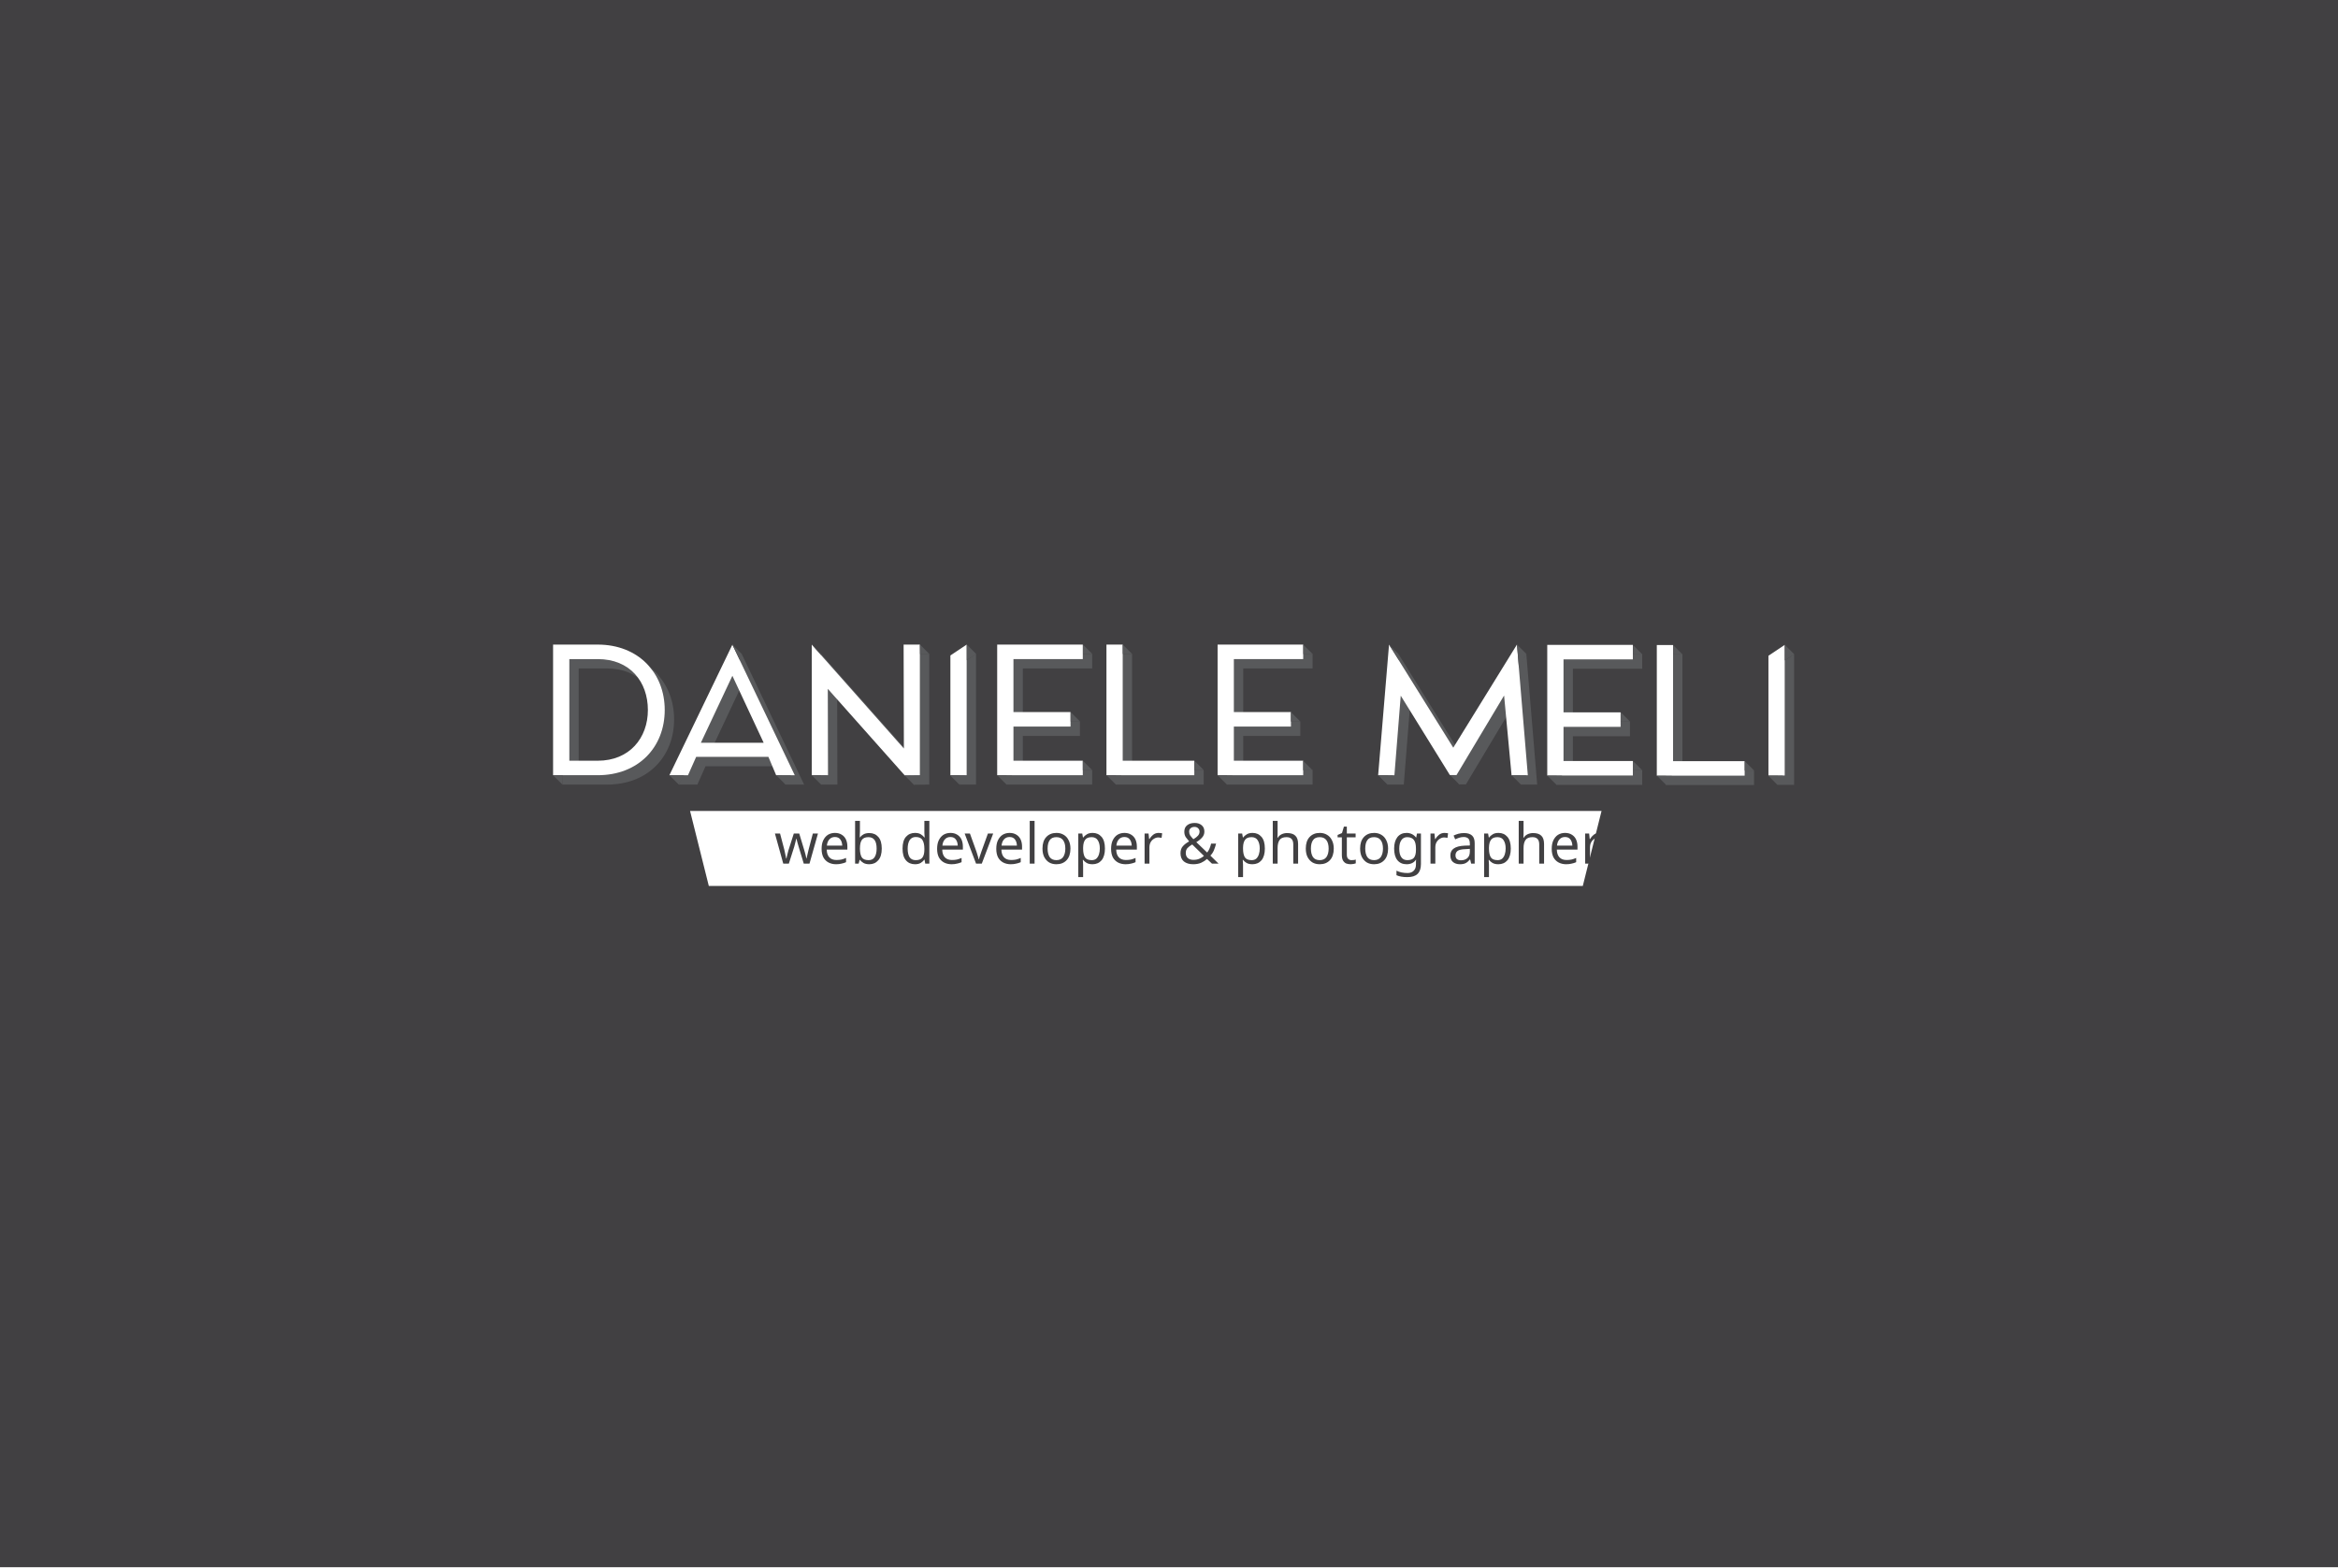
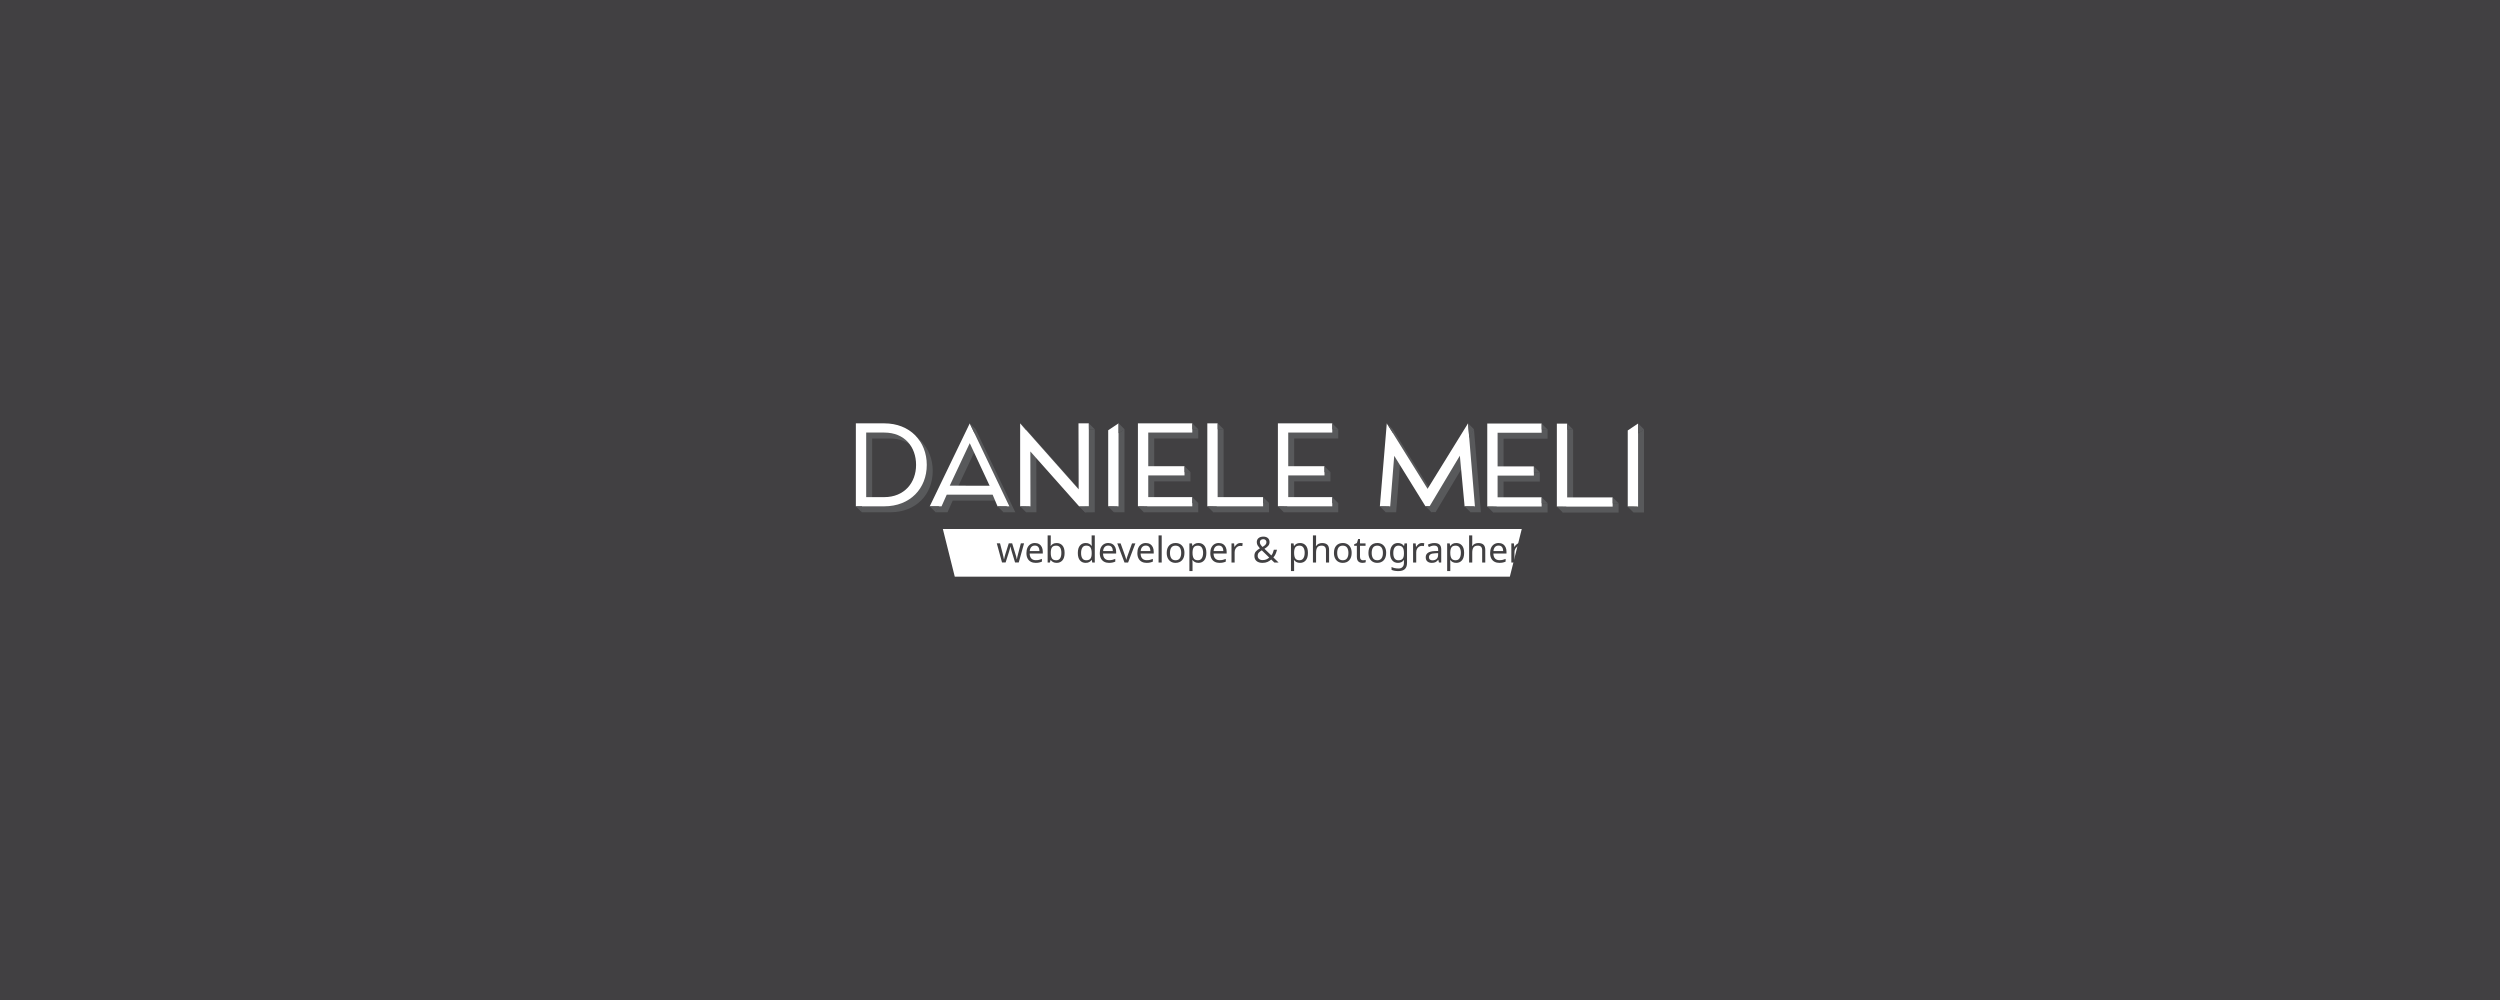
- <svg xmlns="http://www.w3.org/2000/svg" version="1.1" id="Layer_1" x="0px" y="0px" width="249.45px" height="167.24px" viewBox="0 0 249.45 167.24" enable-background="new 0 0 249.45 167.24" xml:space="preserve">
-   <rect y="-0.802" fill="#414042" width="249.471" height="168.042" />
+ <svg xmlns="http://www.w3.org/2000/svg" version="1.1" id="Layer_1" x="0px" y="0px" width="2500px" height="1000px" viewBox="0 0 2500 1000" enable-background="new 0 0 2500 1000" xml:space="preserve">
+   <rect fill="#414042" width="2500.998" height="1000.285" />
  <g>
    <g>
-       <path fill="#58595B" d="M60.01,83.728V69.788h4.765c4.347,0,7.147,3.031,7.147,6.981c0,3.971-2.8,6.958-7.147,6.958H60.01z     M70.125,76.77c0-3.01-1.902-5.434-5.35-5.434h-3.03v10.846h3.03C68.161,82.182,70.125,79.758,70.125,76.77z" />
-       <path fill="#58595B" d="M83.81,83.728l-0.825-1.958h-7.708l-0.872,1.958H72.42l6.72-13.928l0,0l6.655,13.928H83.81z     M79.141,73.118l-3.361,7.144l6.698,0.002L79.141,73.118z" />
-       <path fill="#58595B" d="M97.53,83.746l-8.209-9.236l0.022,9.218h-1.735V69.788l0,0l9.831,11.093l-0.029-11.093h1.734v13.939    L97.53,83.746z" />
-       <path fill="#58595B" d="M102.401,83.728V70.949l1.735-1.161v13.939H102.401z" />
-       <path fill="#58595B" d="M107.394,83.728V69.788h9.133v1.547h-7.398v5.654h6.091v1.548h-6.091v3.645h7.398v1.546H107.394z" />
-       <path fill="#58595B" d="M119.052,83.728V69.788h1.734v12.394h7.639v1.546H119.052z" />
-       <path fill="#58595B" d="M162.274,83.728l-0.797-8.505l-5.075,8.486h-0.71l-5.241-8.469l-0.676,8.487h-1.735l1.161-13.939l0,0    l6.854,11.001l6.793-11.001l0,0l1.161,13.939H162.274z" />
+       <g>
+         <path fill="#58595B" d="M861.814,512.28v-82.979h28.364c25.877,0,42.543,18.041,42.543,41.555     c0,23.639-16.666,41.418-42.543,41.418h-28.364V512.28z M922.026,470.862c0-17.919-11.321-32.347-31.848-32.347h-18.034v64.563     h18.034C910.336,503.078,922.026,488.646,922.026,470.862z" />
+         <path fill="#58595B" d="M1003.487,512.28l-4.912-11.656h-45.882l-5.191,11.656h-11.815l40.003-82.91l0,0l39.614,82.91H1003.487z      M975.695,449.124l-20.009,42.526l39.872,0.011L975.695,449.124z" />
+         <path fill="#58595B" d="M1085.155,512.388l-48.864-54.98l0.131,54.873h-10.327v-82.979l0,0l58.521,66.031l-0.171-66.031h10.32     v82.974L1085.155,512.388z" />
+         <path fill="#58595B" d="M1114.151,512.28v-76.067l10.33-6.912v82.974h-10.33V512.28z" />
+         <path fill="#58595B" d="M1143.874,512.28v-82.979h54.363v9.208H1154.2v33.658h36.26v9.214h-36.26v21.698h44.037v9.202H1143.874z" />
+         <path fill="#58595B" d="M1213.271,512.28v-82.979h10.32v73.777h45.465v9.202H1213.271z" />
+         <path fill="#58595B" d="M1470.548,512.28l-4.742-50.626l-30.205,50.512h-4.232l-31.193-50.411l-4.021,50.519h-10.336     l6.917-82.974l0,0l40.796,65.484l40.436-65.484l0,0l6.906,82.974h-10.324V512.28z" />
+       </g>
    </g>
+     <polygon fill="#FFFFFF" points="1509.845,576.651 954.766,576.651 942.86,529.03 1521.75,529.03  " />
+     <g>
+       <g>
+         <path fill="#FFFFFF" d="M855.861,506.327v-82.979h28.365c25.877,0,42.543,18.041,42.543,41.555     c0,23.633-16.666,41.418-42.543,41.418h-28.365V506.327z M916.073,464.909c0-17.919-11.32-32.347-31.847-32.347h-18.035v64.563     h18.035C904.384,497.125,916.073,482.694,916.073,464.909z" />
+         <path fill="#FFFFFF" d="M997.535,506.327l-4.912-11.655H946.74l-5.191,11.655h-11.814l40.003-82.909l0,0l39.613,82.909H997.535z      M969.743,443.171l-20.009,42.526l39.872,0.011L969.743,443.171z" />
+         <path fill="#FFFFFF" d="M1079.203,506.435l-48.864-54.986l0.131,54.873h-10.327v-82.973l0,0l58.521,66.025l-0.172-66.025h10.321     v82.973L1079.203,506.435z" />
+         <path fill="#FFFFFF" d="M1108.198,506.327V430.26l10.33-6.912v82.973h-10.33V506.327z" />
+         <path fill="#FFFFFF" d="M1137.921,506.327v-82.979h54.364v9.208h-44.037v33.658h36.259v9.208h-36.259v21.697h44.037v9.202     h-54.364V506.327z" />
+         <path fill="#FFFFFF" d="M1207.317,506.327v-82.979h10.321v73.776h45.464v9.202H1207.317z" />
+         <path fill="#FFFFFF" d="M1464.596,506.327l-4.743-50.626l-30.205,50.519h-4.232l-31.192-50.411l-4.022,50.519h-10.336     l6.918-82.973l0,0l40.796,65.484l40.437-65.484l0,0l6.905,82.973H1464.596z" />
+       </g>
+     </g>
+     <text transform="matrix(1 0 0 1 996.3857 562.5107)" fill="#414042" font-family="'ProximaNova-LightIt'" font-size="35.716">web developer &amp; photographer</text>
+     <polyline fill="#58595B" points="862.035,506.362 855.861,506.418 861.814,512.28  " />
+     <polygon fill="#58595B" points="929.734,506.327 935.687,512.28 939.14,506.362  " />
+     <polygon fill="#58595B" points="997.541,506.327 1003.493,512.28 1006.946,506.362  " />
+     <polygon fill="#58595B" points="1020.238,506.418 1026.19,512.37 1029.638,506.458  " />
+     <polygon fill="#58595B" points="1079.203,506.51 1085.155,512.463 1093.163,506.554  " />
+     <polygon fill="#58595B" points="1108.039,506.418 1113.991,512.37 1117.438,506.458  " />
+     <polygon fill="#58595B" points="1118.64,423.36 1124.592,429.312 1118.646,433.169  " />
+     <polygon fill="#58595B" points="1088.876,423.36 1094.829,429.312 1088.978,429.354  " />
+     <polygon fill="#58595B" points="1192.393,423.36 1198.345,429.312 1192.404,429.26  " />
+     <polygon fill="#58595B" points="1184.583,466.237 1190.535,472.19 1184.589,472.23  " />
+     <polygon fill="#58595B" points="1217.69,423.36 1223.644,429.312 1217.702,429.26  " />
+     <polygon fill="#58595B" points="1137.985,506.418 1143.938,512.37 1147.385,506.458  " />
+     <polygon fill="#58595B" points="1207.466,506.418 1213.419,512.37 1216.862,506.458  " />
+     <polygon fill="#58595B" points="1192.303,497.119 1198.255,503.072 1192.308,503.113  " />
+     <polygon fill="#58595B" points="1263.173,497.119 1269.126,503.072 1263.185,503.113  " />
+     <path fill="#58595B" d="M1283.855,512.28v-82.979h54.364v9.208h-44.04v33.658h36.262v9.214h-36.262v21.698h44.04v9.202H1283.855z" />
+     <path fill="#FFFFFF" d="M1277.903,506.327v-82.979h54.363v9.208h-44.039v33.658h36.262v9.208h-36.262v21.697h44.039v9.202h-54.363   V506.327z" />
+     <polygon fill="#58595B" points="1332.372,423.456 1338.324,429.409 1332.384,429.354  " />
+     <polygon fill="#58595B" points="1324.466,466.237 1330.419,472.19 1324.478,472.23  " />
+     <polygon fill="#58595B" points="1277.961,506.418 1283.913,512.37 1287.366,506.458  " />
+     <polygon fill="#58595B" points="1332.278,497.207 1338.231,503.159 1332.29,503.203  " />
+     <polygon fill="#58595B" points="1379.899,506.418 1385.853,512.37 1389.305,506.458  " />
+     <polygon fill="#58595B" points="1425.567,506.327 1431.52,512.28 1434.973,506.362  " />
+     <path fill="#58595B" d="M1493.22,512.463v-82.979h54.363v9.211h-44.039v33.655h36.262v9.214h-36.262v21.697h44.039v9.202H1493.22   L1493.22,512.463z" />
+     <path fill="#FFFFFF" d="M1487.267,506.51v-82.978h54.364v9.21h-44.04v33.655h36.262v9.208h-36.262v21.697h44.04v9.202h-54.364   V506.51z" />
+     <polygon fill="#58595B" points="1541.735,423.639 1547.688,429.592 1541.747,429.54  " />
+     <polygon fill="#58595B" points="1533.923,466.33 1539.875,472.283 1533.935,472.327  " />
+     <polygon fill="#58595B" points="1487.325,506.601 1493.278,512.553 1496.73,506.645  " />
+     <polygon fill="#58595B" points="1541.643,497.207 1547.595,503.159 1541.653,503.203  " />
+     <polygon fill="#58595B" points="1464.631,506.351 1470.583,512.303 1474.036,506.395  " />
+     <path fill="#58595B" d="M1633.698,512.463v-76.067l10.324-6.912v82.973h-10.324V512.463z" />
+     <path fill="#58595B" d="M1562.802,512.553V429.58h10.312v73.777h45.482v9.201h-55.795V512.553z" />
+     <path fill="#FFFFFF" d="M1627.745,506.51v-76.066l10.324-6.912v82.972h-10.324V506.51z" />
+     <path fill="#FFFFFF" d="M1556.85,506.601v-82.973h10.312v73.777h45.482v9.202h-55.794V506.601z" />
+     <polygon fill="#58595B" points="1627.583,506.601 1633.536,512.553 1636.989,506.645  " />
+     <polygon fill="#58595B" points="1638.187,423.543 1644.139,429.496 1638.198,433.353  " />
+     <polygon fill="#58595B" points="1567.22,423.639 1573.173,429.592 1567.231,429.54  " />
+     <polygon fill="#58595B" points="1556.989,506.696 1562.941,512.649 1566.395,506.736  " />
+     <polygon fill="#58595B" points="1612.702,497.398 1618.654,503.352 1612.713,503.386  " />
+     <polygon fill="#58595B" points="969.731,423.36 975.684,429.312 974.672,433.539  " />
+     <polygon fill="#58595B" points="915.597,435.64 922.11,442.145 923.979,445.075  " />
+     <polygon fill="#58595B" points="1020.238,423.36 1026.19,429.312 1026.292,430.193  " />
+     <polygon fill="#58595B" points="1386.782,423.36 1392.734,429.312 1393.304,433.539  " />
+     <polygon fill="#58595B" points="1468.072,423.36 1474.024,429.312 1469.293,438.003  " />
  </g>
-   <polygon fill="#FFFFFF" points="168.875,94.542 75.625,94.542 73.625,86.542 170.875,86.542 " />
-   <g>
-     <g>
-       <path fill="#FFFFFF" d="M59.01,82.728V68.788h4.765c4.347,0,7.147,3.031,7.147,6.981c0,3.97-2.8,6.958-7.147,6.958H59.01z     M69.125,75.77c0-3.01-1.902-5.434-5.35-5.434h-3.03v10.846h3.03C67.161,81.182,69.125,78.758,69.125,75.77z" />
-       <path fill="#FFFFFF" d="M82.81,82.728l-0.825-1.958h-7.708l-0.872,1.958H71.42l6.72-13.928l0,0l6.655,13.928H82.81z     M78.141,72.118l-3.361,7.144l6.698,0.002L78.141,72.118z" />
-       <path fill="#FFFFFF" d="M96.53,82.746l-8.209-9.237l0.022,9.218h-1.735V68.788l0,0l9.831,11.092l-0.029-11.092h1.734v13.939    L96.53,82.746z" />
-       <path fill="#FFFFFF" d="M101.401,82.728V69.949l1.735-1.161v13.939H101.401z" />
-       <path fill="#FFFFFF" d="M106.394,82.728V68.788h9.133v1.547h-7.398v5.654h6.091v1.547h-6.091v3.645h7.398v1.546H106.394z" />
-       <path fill="#FFFFFF" d="M118.052,82.728V68.788h1.734v12.394h7.639v1.546H118.052z" />
-       <path fill="#FFFFFF" d="M161.274,82.728l-0.797-8.505l-5.075,8.487h-0.71l-5.241-8.469l-0.676,8.487h-1.735l1.161-13.939l0,0    l6.854,11.001l6.793-11.001l0,0l1.161,13.939H161.274z" />
-     </g>
-   </g>
-   <text transform="matrix(1 0 0 1 82.6167 92.166)" fill="#414042" font-family="'ProximaNova-LightIt'" font-size="6">web developer &amp; photographer</text>
-   <polyline fill="#58595B" points="60.047,82.734 59.01,82.743 60.01,83.728 " />
-   <polygon fill="#58595B" points="71.42,82.728 72.42,83.728 73,82.734 " />
-   <polygon fill="#58595B" points="82.811,82.728 83.811,83.728 84.391,82.734 " />
-   <polygon fill="#58595B" points="86.624,82.743 87.624,83.743 88.203,82.75 " />
-   <polygon fill="#58595B" points="96.53,82.759 97.53,83.759 98.875,82.766 " />
-   <polygon fill="#58595B" points="101.374,82.743 102.374,83.743 102.953,82.75 " />
-   <polygon fill="#58595B" points="103.155,68.79 104.155,69.79 103.156,70.438 " />
-   <polygon fill="#58595B" points="98.155,68.79 99.155,69.79 98.172,69.797 " />
-   <polygon fill="#58595B" points="115.545,68.79 116.545,69.79 115.547,69.781 " />
-   <polygon fill="#58595B" points="114.233,75.993 115.233,76.993 114.234,77 " />
-   <polygon fill="#58595B" points="119.795,68.79 120.795,69.79 119.797,69.781 " />
-   <polygon fill="#58595B" points="106.405,82.743 107.405,83.743 107.984,82.75 " />
-   <polygon fill="#58595B" points="118.077,82.743 119.077,83.743 119.656,82.75 " />
-   <polygon fill="#58595B" points="115.53,81.181 116.53,82.181 115.531,82.188 " />
-   <polygon fill="#58595B" points="127.436,81.181 128.436,82.181 127.438,82.188 " />
-   <path fill="#58595B" d="M130.91,83.728V69.788h9.133v1.547h-7.398v5.654h6.091v1.548h-6.091v3.645h7.398v1.546H130.91z" />
-   <path fill="#FFFFFF" d="M129.91,82.728V68.788h9.133v1.547h-7.398v5.654h6.091v1.547h-6.091v3.645h7.398v1.546H129.91z" />
-   <polygon fill="#58595B" points="139.061,68.806 140.061,69.806 139.062,69.797 " />
-   <polygon fill="#58595B" points="137.733,75.993 138.733,76.993 137.734,77 " />
-   <polygon fill="#58595B" points="129.92,82.743 130.92,83.743 131.5,82.75 " />
-   <polygon fill="#58595B" points="139.045,81.196 140.045,82.196 139.047,82.203 " />
-   <polygon fill="#58595B" points="147.045,82.743 148.045,83.743 148.625,82.75 " />
-   <polygon fill="#58595B" points="154.717,82.728 155.717,83.728 156.297,82.734 " />
-   <path fill="#58595B" d="M166.082,83.759V69.819h9.133v1.547h-7.398v5.654h6.091v1.548h-6.091v3.645h7.398v1.546H166.082z" />
-   <path fill="#FFFFFF" d="M165.082,82.759V68.819h9.133v1.547h-7.398v5.654h6.091v1.547h-6.091v3.645h7.398v1.546H165.082z" />
-   <polygon fill="#58595B" points="174.233,68.837 175.233,69.837 174.234,69.828 " />
-   <polygon fill="#58595B" points="172.92,76.009 173.92,77.009 172.922,77.016 " />
-   <polygon fill="#58595B" points="165.092,82.774 166.092,83.774 166.672,82.781 " />
-   <polygon fill="#58595B" points="174.217,81.196 175.217,82.196 174.219,82.203 " />
-   <polygon fill="#58595B" points="161.28,82.732 162.28,83.732 162.859,82.739 " />
-   <path fill="#58595B" d="M189.682,83.759V70.98l1.735-1.161v13.939H189.682z" />
-   <path fill="#58595B" d="M177.771,83.774V69.835h1.734v12.394h7.639v1.546H177.771z" />
-   <path fill="#FFFFFF" d="M188.682,82.759V69.98l1.735-1.161v13.939H188.682z" />
-   <path fill="#FFFFFF" d="M176.771,82.774V68.835h1.734v12.394h7.639v1.546H176.771z" />
-   <polygon fill="#58595B" points="188.655,82.774 189.655,83.774 190.234,82.781 " />
-   <polygon fill="#58595B" points="190.436,68.821 191.436,69.821 190.438,70.469 " />
-   <polygon fill="#58595B" points="178.514,68.837 179.514,69.837 178.516,69.828 " />
-   <polygon fill="#58595B" points="176.795,82.79 177.795,83.79 178.375,82.797 " />
-   <polygon fill="#58595B" points="186.155,81.228 187.155,82.228 186.156,82.234 " />
-   <polygon fill="#58595B" points="78.139,68.79 79.139,69.79 78.969,70.5 " />
-   <polygon fill="#58595B" points="69.045,70.853 70.139,71.946 70.453,72.438 " />
-   <polygon fill="#58595B" points="86.624,68.79 87.624,69.79 87.641,69.938 " />
-   <polygon fill="#58595B" points="148.202,68.79 149.202,69.79 149.297,70.5 " />
-   <polygon fill="#58595B" points="161.858,68.79 162.858,69.79 162.062,71.25 " />
</svg>
